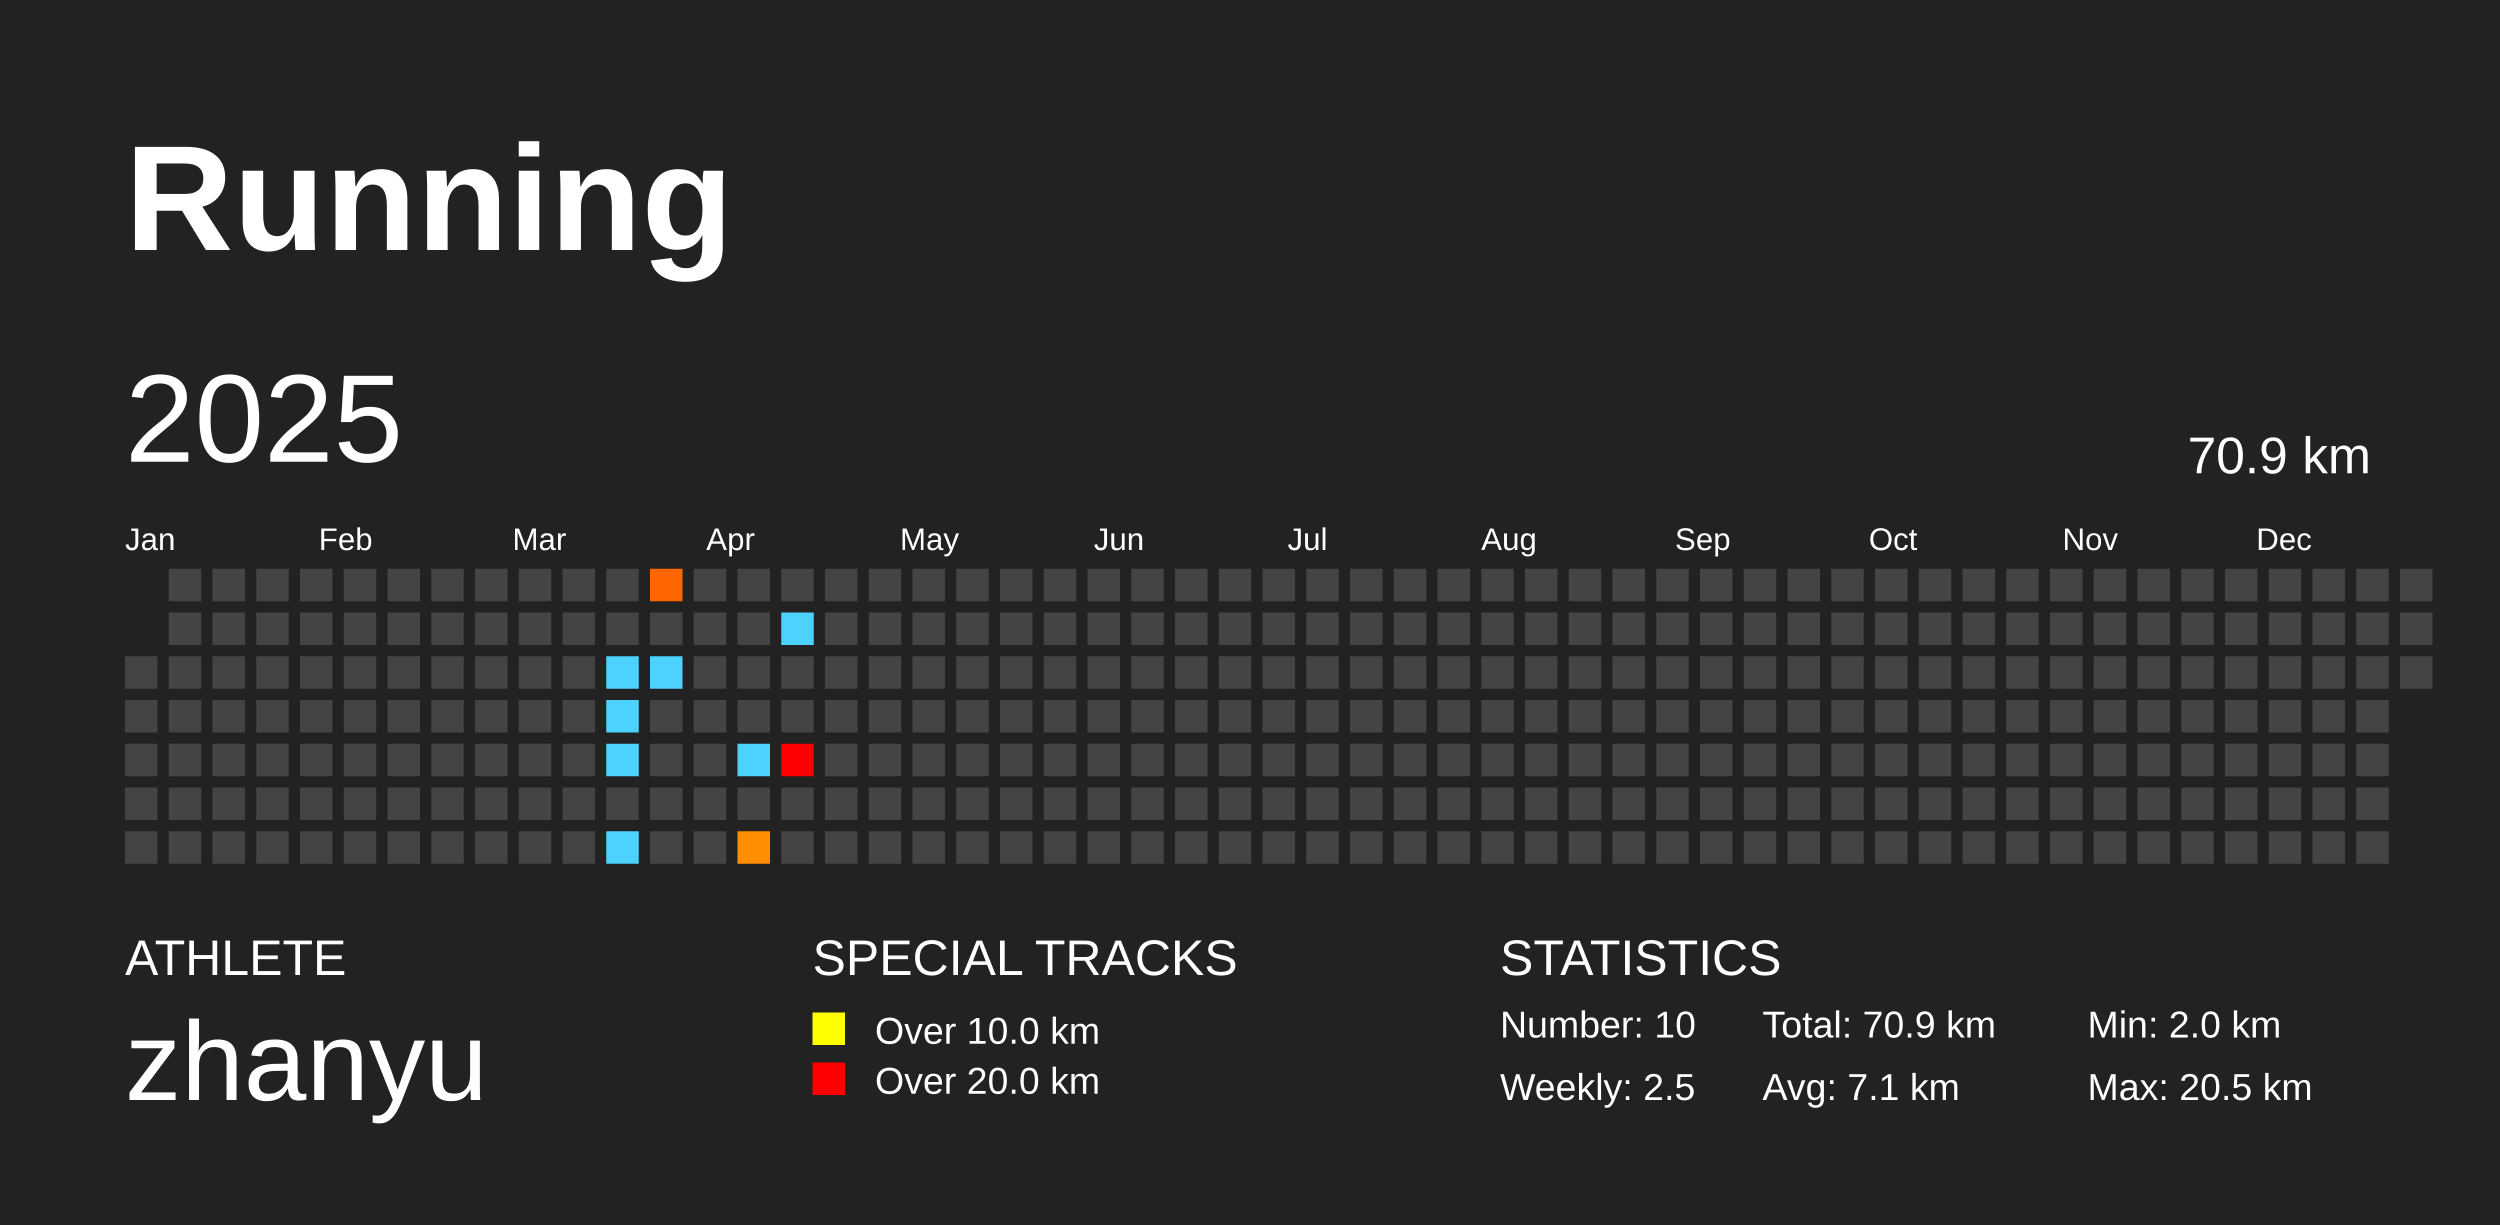
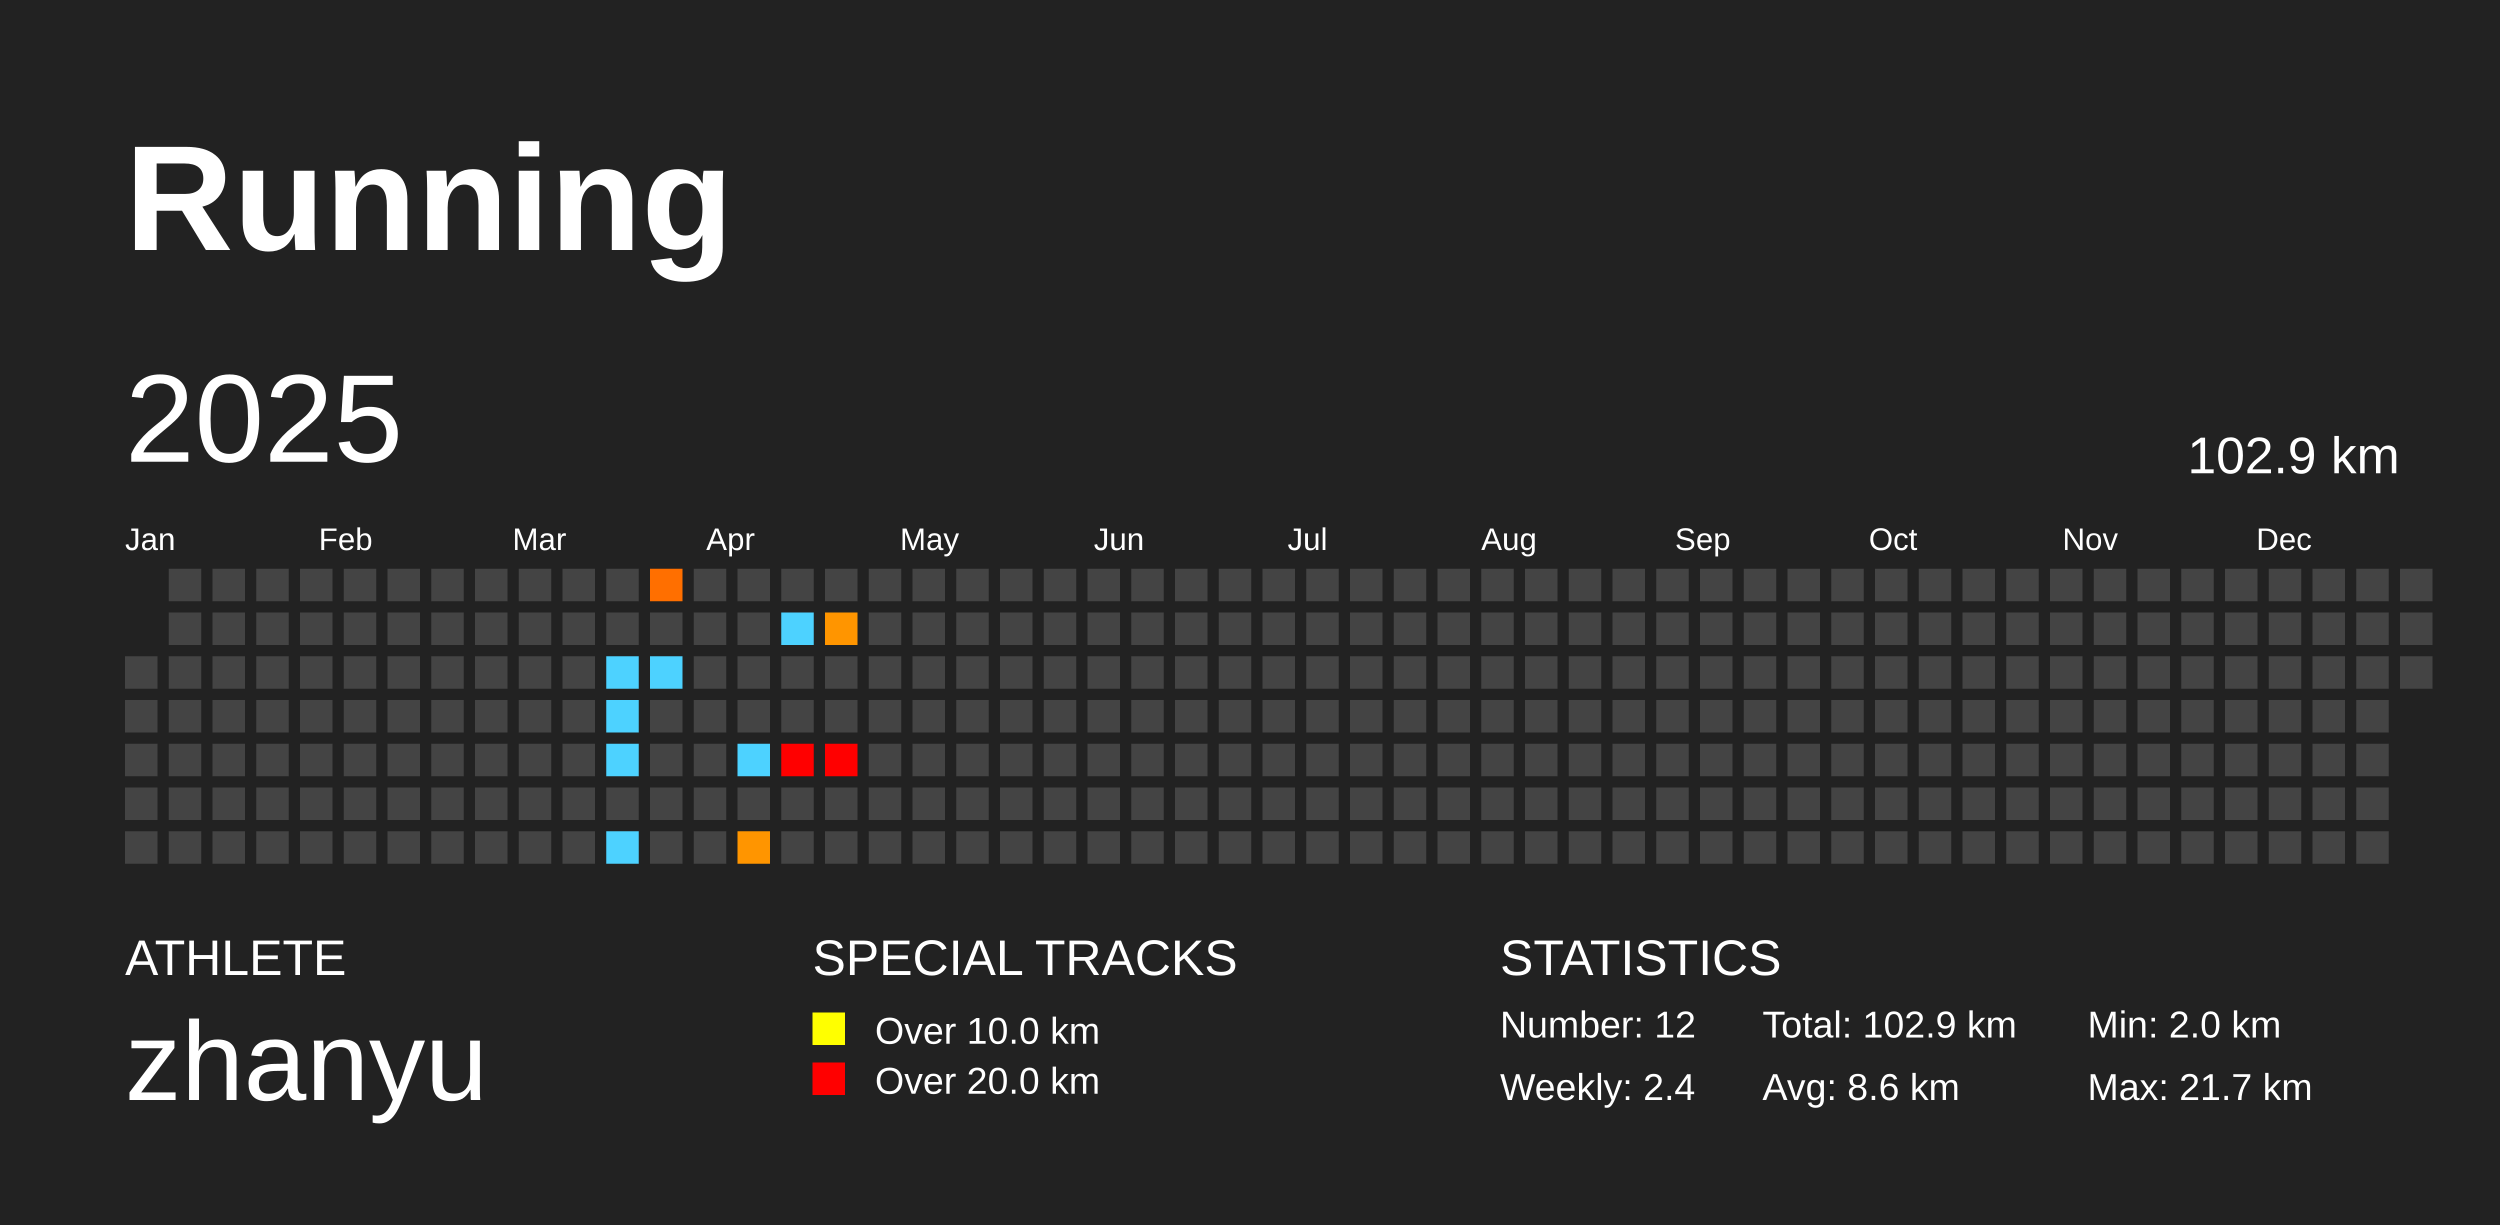
<svg xmlns="http://www.w3.org/2000/svg" baseProfile="full" height="98mm" version="1.1" viewBox="0,0,200,98" width="200mm">
  <defs />
  <rect fill="#222222" height="98" width="200" x="0" y="0" />
  <text fill="#FFFFFF" style="font-size:12px; font-family:Arial; font-weight:bold;" x="10" y="20">Running</text>
  <text fill="#FFFFFF" style="font-size:4px; font-family:Arial" x="10" y="78">ATHLETE</text>
  <text fill="#FFFFFF" style="font-size:9px; font-family:Arial" x="10" y="88">zhanyu</text>
  <text fill="#FFFFFF" style="font-size:4px; font-family:Arial" x="65" y="78">SPECIAL TRACKS</text>
  <rect fill="yellow" height="2.6" width="2.6" x="65" y="81" />
  <text fill="#FFFFFF" style="font-size:3px; font-family:Arial" x="70" y="83.5">Over 10.0 km</text>
  <rect fill="red" height="2.6" width="2.6" x="65" y="85" />
  <text fill="#FFFFFF" style="font-size:3px; font-family:Arial" x="70" y="87.5">Over 20.0 km</text>
  <text fill="#FFFFFF" style="font-size:4px; font-family:Arial" x="120" y="78">STATISTICS</text>
-   <text fill="#FFFFFF" style="font-size:3px; font-family:Arial" x="120" y="83">Number: 10</text>
-   <text fill="#FFFFFF" style="font-size:3px; font-family:Arial" x="120" y="88">Weekly: 2.5</text>
-   <text fill="#FFFFFF" style="font-size:3px; font-family:Arial" x="141" y="83">Total: 70.9 km</text>
-   <text fill="#FFFFFF" style="font-size:3px; font-family:Arial" x="141" y="88">Avg: 7.1 km</text>
+   <text fill="#FFFFFF" style="font-size:3px; font-family:Arial" x="120" y="83">Number: 12</text>
+   <text fill="#FFFFFF" style="font-size:3px; font-family:Arial" x="120" y="88">Weekly: 2.4</text>
+   <text fill="#FFFFFF" style="font-size:3px; font-family:Arial" x="141" y="83">Total: 102.9 km</text>
+   <text fill="#FFFFFF" style="font-size:3px; font-family:Arial" x="141" y="88">Avg: 8.6 km</text>
  <text fill="#FFFFFF" style="font-size:3px; font-family:Arial" x="167" y="83">Min: 2.0 km</text>
-   <text fill="#FFFFFF" style="font-size:3px; font-family:Arial" x="167" y="88">Max: 20.5 km</text>
+   <text fill="#FFFFFF" style="font-size:3px; font-family:Arial" x="167" y="88">Max: 21.7 km</text>
  <text dominant-baseline="hanging" fill="#FFFFFF" style="font-size:10.0px; font-family:Arial;" x="10" y="30">2025</text>
-   <text dominant-baseline="hanging" fill="#FFFFFF" style="font-size:4.125px; font-family:Arial;" x="175" y="35">70.9 km</text>
+   <text dominant-baseline="hanging" fill="#FFFFFF" style="font-size:4.125px; font-family:Arial;" x="175" y="35">102.9 km</text>
  <text fill="#FFFFFF" style="font-size:2.5px; font-family:Arial" x="10.0" y="44">Jan</text>
  <text fill="#FFFFFF" style="font-size:2.5px; font-family:Arial" x="25.5" y="44">Feb</text>
  <text fill="#FFFFFF" style="font-size:2.5px; font-family:Arial" x="41.0" y="44">Mar</text>
  <text fill="#FFFFFF" style="font-size:2.5px; font-family:Arial" x="56.5" y="44">Apr</text>
  <text fill="#FFFFFF" style="font-size:2.5px; font-family:Arial" x="72.0" y="44">May</text>
  <text fill="#FFFFFF" style="font-size:2.5px; font-family:Arial" x="87.5" y="44">Jun</text>
  <text fill="#FFFFFF" style="font-size:2.5px; font-family:Arial" x="103.0" y="44">Jul</text>
  <text fill="#FFFFFF" style="font-size:2.5px; font-family:Arial" x="118.5" y="44">Aug</text>
  <text fill="#FFFFFF" style="font-size:2.5px; font-family:Arial" x="134.0" y="44">Sep</text>
  <text fill="#FFFFFF" style="font-size:2.5px; font-family:Arial" x="149.5" y="44">Oct</text>
  <text fill="#FFFFFF" style="font-size:2.5px; font-family:Arial" x="165.0" y="44">Nov</text>
  <text fill="#FFFFFF" style="font-size:2.5px; font-family:Arial" x="180.5" y="44">Dec</text>
  <rect fill="#444444" height="2.6" width="2.6" x="10.0" y="52.5" />
  <rect fill="#444444" height="2.6" width="2.6" x="10.0" y="56.0" />
  <rect fill="#444444" height="2.6" width="2.6" x="10.0" y="59.5" />
  <rect fill="#444444" height="2.6" width="2.6" x="10.0" y="63.0" />
  <rect fill="#444444" height="2.6" width="2.6" x="10.0" y="66.5" />
  <rect fill="#444444" height="2.6" width="2.6" x="13.5" y="45.5" />
  <rect fill="#444444" height="2.6" width="2.6" x="13.5" y="49.0" />
  <rect fill="#444444" height="2.6" width="2.6" x="13.5" y="52.5" />
  <rect fill="#444444" height="2.6" width="2.6" x="13.5" y="56.0" />
  <rect fill="#444444" height="2.6" width="2.6" x="13.5" y="59.5" />
  <rect fill="#444444" height="2.6" width="2.6" x="13.5" y="63.0" />
  <rect fill="#444444" height="2.6" width="2.6" x="13.5" y="66.5" />
  <rect fill="#444444" height="2.6" width="2.6" x="17.0" y="45.5" />
  <rect fill="#444444" height="2.6" width="2.6" x="17.0" y="49.0" />
  <rect fill="#444444" height="2.6" width="2.6" x="17.0" y="52.5" />
  <rect fill="#444444" height="2.6" width="2.6" x="17.0" y="56.0" />
  <rect fill="#444444" height="2.6" width="2.6" x="17.0" y="59.5" />
  <rect fill="#444444" height="2.6" width="2.6" x="17.0" y="63.0" />
  <rect fill="#444444" height="2.6" width="2.6" x="17.0" y="66.5" />
  <rect fill="#444444" height="2.6" width="2.6" x="20.5" y="45.5" />
  <rect fill="#444444" height="2.6" width="2.6" x="20.5" y="49.0" />
  <rect fill="#444444" height="2.6" width="2.6" x="20.5" y="52.5" />
  <rect fill="#444444" height="2.6" width="2.6" x="20.5" y="56.0" />
  <rect fill="#444444" height="2.6" width="2.6" x="20.5" y="59.5" />
  <rect fill="#444444" height="2.6" width="2.6" x="20.5" y="63.0" />
  <rect fill="#444444" height="2.6" width="2.6" x="20.5" y="66.5" />
  <rect fill="#444444" height="2.6" width="2.6" x="24.0" y="45.5" />
  <rect fill="#444444" height="2.6" width="2.6" x="24.0" y="49.0" />
  <rect fill="#444444" height="2.6" width="2.6" x="24.0" y="52.5" />
  <rect fill="#444444" height="2.6" width="2.6" x="24.0" y="56.0" />
  <rect fill="#444444" height="2.6" width="2.6" x="24.0" y="59.5" />
  <rect fill="#444444" height="2.6" width="2.6" x="24.0" y="63.0" />
  <rect fill="#444444" height="2.6" width="2.6" x="24.0" y="66.5" />
  <rect fill="#444444" height="2.6" width="2.6" x="27.5" y="45.5" />
  <rect fill="#444444" height="2.6" width="2.6" x="27.5" y="49.0" />
  <rect fill="#444444" height="2.6" width="2.6" x="27.5" y="52.5" />
  <rect fill="#444444" height="2.6" width="2.6" x="27.5" y="56.0" />
  <rect fill="#444444" height="2.6" width="2.6" x="27.5" y="59.5" />
  <rect fill="#444444" height="2.6" width="2.6" x="27.5" y="63.0" />
  <rect fill="#444444" height="2.6" width="2.6" x="27.5" y="66.5" />
  <rect fill="#444444" height="2.6" width="2.6" x="31.0" y="45.5" />
  <rect fill="#444444" height="2.6" width="2.6" x="31.0" y="49.0" />
  <rect fill="#444444" height="2.6" width="2.6" x="31.0" y="52.5" />
  <rect fill="#444444" height="2.6" width="2.6" x="31.0" y="56.0" />
  <rect fill="#444444" height="2.6" width="2.6" x="31.0" y="59.5" />
  <rect fill="#444444" height="2.6" width="2.6" x="31.0" y="63.0" />
  <rect fill="#444444" height="2.6" width="2.6" x="31.0" y="66.5" />
  <rect fill="#444444" height="2.6" width="2.6" x="34.5" y="45.5" />
  <rect fill="#444444" height="2.6" width="2.6" x="34.5" y="49.0" />
  <rect fill="#444444" height="2.6" width="2.6" x="34.5" y="52.5" />
  <rect fill="#444444" height="2.6" width="2.6" x="34.5" y="56.0" />
  <rect fill="#444444" height="2.6" width="2.6" x="34.5" y="59.5" />
  <rect fill="#444444" height="2.6" width="2.6" x="34.5" y="63.0" />
  <rect fill="#444444" height="2.6" width="2.6" x="34.5" y="66.5" />
  <rect fill="#444444" height="2.6" width="2.6" x="38.0" y="45.5" />
  <rect fill="#444444" height="2.6" width="2.6" x="38.0" y="49.0" />
  <rect fill="#444444" height="2.6" width="2.6" x="38.0" y="52.5" />
  <rect fill="#444444" height="2.6" width="2.6" x="38.0" y="56.0" />
  <rect fill="#444444" height="2.6" width="2.6" x="38.0" y="59.5" />
  <rect fill="#444444" height="2.6" width="2.6" x="38.0" y="63.0" />
  <rect fill="#444444" height="2.6" width="2.6" x="38.0" y="66.5" />
  <rect fill="#444444" height="2.6" width="2.6" x="41.5" y="45.5" />
  <rect fill="#444444" height="2.6" width="2.6" x="41.5" y="49.0" />
  <rect fill="#444444" height="2.6" width="2.6" x="41.5" y="52.5" />
  <rect fill="#444444" height="2.6" width="2.6" x="41.5" y="56.0" />
  <rect fill="#444444" height="2.6" width="2.6" x="41.5" y="59.5" />
  <rect fill="#444444" height="2.6" width="2.6" x="41.5" y="63.0" />
  <rect fill="#444444" height="2.6" width="2.6" x="41.5" y="66.5" />
  <rect fill="#444444" height="2.6" width="2.6" x="45.0" y="45.5" />
  <rect fill="#444444" height="2.6" width="2.6" x="45.0" y="49.0" />
  <rect fill="#444444" height="2.6" width="2.6" x="45.0" y="52.5" />
  <rect fill="#444444" height="2.6" width="2.6" x="45.0" y="56.0" />
  <rect fill="#444444" height="2.6" width="2.6" x="45.0" y="59.5" />
  <rect fill="#444444" height="2.6" width="2.6" x="45.0" y="63.0" />
  <rect fill="#444444" height="2.6" width="2.6" x="45.0" y="66.5" />
  <rect fill="#444444" height="2.6" width="2.6" x="48.5" y="45.5" />
  <rect fill="#444444" height="2.6" width="2.6" x="48.5" y="49.0" />
  <rect fill="#4dd2ff" height="2.6" width="2.6" x="48.5" y="52.5" />
  <rect fill="#4dd2ff" height="2.6" width="2.6" x="48.5" y="56.0" />
  <rect fill="#4dd2ff" height="2.6" width="2.6" x="48.5" y="59.5" />
  <rect fill="#444444" height="2.6" width="2.6" x="48.5" y="63.0" />
  <rect fill="#4dd2ff" height="2.6" width="2.6" x="48.5" y="66.5" />
-   <rect fill="#ff6600" height="2.6" width="2.6" x="52.0" y="45.5" />
+   <rect fill="#ff6f00" height="2.6" width="2.6" x="52.0" y="45.5" />
  <rect fill="#444444" height="2.6" width="2.6" x="52.0" y="49.0" />
  <rect fill="#4dd2ff" height="2.6" width="2.6" x="52.0" y="52.5" />
  <rect fill="#444444" height="2.6" width="2.6" x="52.0" y="56.0" />
  <rect fill="#444444" height="2.6" width="2.6" x="52.0" y="59.5" />
  <rect fill="#444444" height="2.6" width="2.6" x="52.0" y="63.0" />
  <rect fill="#444444" height="2.6" width="2.6" x="52.0" y="66.5" />
  <rect fill="#444444" height="2.6" width="2.6" x="55.5" y="45.5" />
  <rect fill="#444444" height="2.6" width="2.6" x="55.5" y="49.0" />
  <rect fill="#444444" height="2.6" width="2.6" x="55.5" y="52.5" />
  <rect fill="#444444" height="2.6" width="2.6" x="55.5" y="56.0" />
  <rect fill="#444444" height="2.6" width="2.6" x="55.5" y="59.5" />
  <rect fill="#444444" height="2.6" width="2.6" x="55.5" y="63.0" />
  <rect fill="#444444" height="2.6" width="2.6" x="55.5" y="66.5" />
  <rect fill="#444444" height="2.6" width="2.6" x="59.0" y="45.5" />
  <rect fill="#444444" height="2.6" width="2.6" x="59.0" y="49.0" />
  <rect fill="#444444" height="2.6" width="2.6" x="59.0" y="52.5" />
  <rect fill="#444444" height="2.6" width="2.6" x="59.0" y="56.0" />
  <rect fill="#4dd2ff" height="2.6" width="2.6" x="59.0" y="59.5" />
  <rect fill="#444444" height="2.6" width="2.6" x="59.0" y="63.0" />
-   <rect fill="#ff8e00" height="2.6" width="2.6" x="59.0" y="66.5" />
+   <rect fill="#ff9500" height="2.6" width="2.6" x="59.0" y="66.5" />
  <rect fill="#444444" height="2.6" width="2.6" x="62.5" y="45.5" />
  <rect fill="#4dd2ff" height="2.6" width="2.6" x="62.5" y="49.0" />
  <rect fill="#444444" height="2.6" width="2.6" x="62.5" y="52.5" />
  <rect fill="#444444" height="2.6" width="2.6" x="62.5" y="56.0" />
  <rect fill="red" height="2.6" width="2.6" x="62.5" y="59.5" />
  <rect fill="#444444" height="2.6" width="2.6" x="62.5" y="63.0" />
  <rect fill="#444444" height="2.6" width="2.6" x="62.5" y="66.5" />
  <rect fill="#444444" height="2.6" width="2.6" x="66.0" y="45.5" />
-   <rect fill="#444444" height="2.6" width="2.6" x="66.0" y="49.0" />
+   <rect fill="#ff9500" height="2.6" width="2.6" x="66.0" y="49.0" />
  <rect fill="#444444" height="2.6" width="2.6" x="66.0" y="52.5" />
  <rect fill="#444444" height="2.6" width="2.6" x="66.0" y="56.0" />
-   <rect fill="#444444" height="2.6" width="2.6" x="66.0" y="59.5" />
+   <rect fill="red" height="2.6" width="2.6" x="66.0" y="59.5" />
  <rect fill="#444444" height="2.6" width="2.6" x="66.0" y="63.0" />
  <rect fill="#444444" height="2.6" width="2.6" x="66.0" y="66.5" />
  <rect fill="#444444" height="2.6" width="2.6" x="69.5" y="45.5" />
  <rect fill="#444444" height="2.6" width="2.6" x="69.5" y="49.0" />
  <rect fill="#444444" height="2.6" width="2.6" x="69.5" y="52.5" />
  <rect fill="#444444" height="2.6" width="2.6" x="69.5" y="56.0" />
  <rect fill="#444444" height="2.6" width="2.6" x="69.5" y="59.5" />
  <rect fill="#444444" height="2.6" width="2.6" x="69.5" y="63.0" />
  <rect fill="#444444" height="2.6" width="2.6" x="69.5" y="66.5" />
  <rect fill="#444444" height="2.6" width="2.6" x="73.0" y="45.5" />
  <rect fill="#444444" height="2.6" width="2.6" x="73.0" y="49.0" />
  <rect fill="#444444" height="2.6" width="2.6" x="73.0" y="52.5" />
  <rect fill="#444444" height="2.6" width="2.6" x="73.0" y="56.0" />
  <rect fill="#444444" height="2.6" width="2.6" x="73.0" y="59.5" />
  <rect fill="#444444" height="2.6" width="2.6" x="73.0" y="63.0" />
  <rect fill="#444444" height="2.6" width="2.6" x="73.0" y="66.5" />
  <rect fill="#444444" height="2.6" width="2.6" x="76.5" y="45.5" />
  <rect fill="#444444" height="2.6" width="2.6" x="76.5" y="49.0" />
  <rect fill="#444444" height="2.6" width="2.6" x="76.5" y="52.5" />
  <rect fill="#444444" height="2.6" width="2.6" x="76.5" y="56.0" />
  <rect fill="#444444" height="2.6" width="2.6" x="76.5" y="59.5" />
  <rect fill="#444444" height="2.6" width="2.6" x="76.5" y="63.0" />
  <rect fill="#444444" height="2.6" width="2.6" x="76.5" y="66.5" />
  <rect fill="#444444" height="2.6" width="2.6" x="80.0" y="45.5" />
  <rect fill="#444444" height="2.6" width="2.6" x="80.0" y="49.0" />
  <rect fill="#444444" height="2.6" width="2.6" x="80.0" y="52.5" />
  <rect fill="#444444" height="2.6" width="2.6" x="80.0" y="56.0" />
  <rect fill="#444444" height="2.6" width="2.6" x="80.0" y="59.5" />
  <rect fill="#444444" height="2.6" width="2.6" x="80.0" y="63.0" />
  <rect fill="#444444" height="2.6" width="2.6" x="80.0" y="66.5" />
  <rect fill="#444444" height="2.6" width="2.6" x="83.5" y="45.5" />
  <rect fill="#444444" height="2.6" width="2.6" x="83.5" y="49.0" />
  <rect fill="#444444" height="2.6" width="2.6" x="83.5" y="52.5" />
  <rect fill="#444444" height="2.6" width="2.6" x="83.5" y="56.0" />
  <rect fill="#444444" height="2.6" width="2.6" x="83.5" y="59.5" />
  <rect fill="#444444" height="2.6" width="2.6" x="83.5" y="63.0" />
  <rect fill="#444444" height="2.6" width="2.6" x="83.5" y="66.5" />
  <rect fill="#444444" height="2.6" width="2.6" x="87.0" y="45.5" />
  <rect fill="#444444" height="2.6" width="2.6" x="87.0" y="49.0" />
  <rect fill="#444444" height="2.6" width="2.6" x="87.0" y="52.5" />
  <rect fill="#444444" height="2.6" width="2.6" x="87.0" y="56.0" />
  <rect fill="#444444" height="2.6" width="2.6" x="87.0" y="59.5" />
  <rect fill="#444444" height="2.6" width="2.6" x="87.0" y="63.0" />
  <rect fill="#444444" height="2.6" width="2.6" x="87.0" y="66.5" />
  <rect fill="#444444" height="2.6" width="2.6" x="90.5" y="45.5" />
  <rect fill="#444444" height="2.6" width="2.6" x="90.5" y="49.0" />
  <rect fill="#444444" height="2.6" width="2.6" x="90.5" y="52.5" />
  <rect fill="#444444" height="2.6" width="2.6" x="90.5" y="56.0" />
  <rect fill="#444444" height="2.6" width="2.6" x="90.5" y="59.5" />
  <rect fill="#444444" height="2.6" width="2.6" x="90.5" y="63.0" />
  <rect fill="#444444" height="2.6" width="2.6" x="90.5" y="66.5" />
  <rect fill="#444444" height="2.6" width="2.6" x="94.0" y="45.5" />
  <rect fill="#444444" height="2.6" width="2.6" x="94.0" y="49.0" />
  <rect fill="#444444" height="2.6" width="2.6" x="94.0" y="52.5" />
  <rect fill="#444444" height="2.6" width="2.6" x="94.0" y="56.0" />
  <rect fill="#444444" height="2.6" width="2.6" x="94.0" y="59.5" />
  <rect fill="#444444" height="2.6" width="2.6" x="94.0" y="63.0" />
  <rect fill="#444444" height="2.6" width="2.6" x="94.0" y="66.5" />
  <rect fill="#444444" height="2.6" width="2.6" x="97.5" y="45.5" />
  <rect fill="#444444" height="2.6" width="2.6" x="97.5" y="49.0" />
  <rect fill="#444444" height="2.6" width="2.6" x="97.5" y="52.5" />
  <rect fill="#444444" height="2.6" width="2.6" x="97.5" y="56.0" />
  <rect fill="#444444" height="2.6" width="2.6" x="97.5" y="59.5" />
  <rect fill="#444444" height="2.6" width="2.6" x="97.5" y="63.0" />
  <rect fill="#444444" height="2.6" width="2.6" x="97.5" y="66.5" />
  <rect fill="#444444" height="2.6" width="2.6" x="101.0" y="45.5" />
  <rect fill="#444444" height="2.6" width="2.6" x="101.0" y="49.0" />
  <rect fill="#444444" height="2.6" width="2.6" x="101.0" y="52.5" />
  <rect fill="#444444" height="2.6" width="2.6" x="101.0" y="56.0" />
  <rect fill="#444444" height="2.6" width="2.6" x="101.0" y="59.5" />
  <rect fill="#444444" height="2.6" width="2.6" x="101.0" y="63.0" />
  <rect fill="#444444" height="2.6" width="2.6" x="101.0" y="66.5" />
  <rect fill="#444444" height="2.6" width="2.6" x="104.5" y="45.5" />
  <rect fill="#444444" height="2.6" width="2.6" x="104.5" y="49.0" />
  <rect fill="#444444" height="2.6" width="2.6" x="104.5" y="52.5" />
  <rect fill="#444444" height="2.6" width="2.6" x="104.5" y="56.0" />
  <rect fill="#444444" height="2.6" width="2.6" x="104.5" y="59.5" />
  <rect fill="#444444" height="2.6" width="2.6" x="104.5" y="63.0" />
  <rect fill="#444444" height="2.6" width="2.6" x="104.5" y="66.5" />
  <rect fill="#444444" height="2.6" width="2.6" x="108.0" y="45.5" />
  <rect fill="#444444" height="2.6" width="2.6" x="108.0" y="49.0" />
  <rect fill="#444444" height="2.6" width="2.6" x="108.0" y="52.5" />
  <rect fill="#444444" height="2.6" width="2.6" x="108.0" y="56.0" />
  <rect fill="#444444" height="2.6" width="2.6" x="108.0" y="59.5" />
  <rect fill="#444444" height="2.6" width="2.6" x="108.0" y="63.0" />
  <rect fill="#444444" height="2.6" width="2.6" x="108.0" y="66.5" />
  <rect fill="#444444" height="2.6" width="2.6" x="111.5" y="45.5" />
  <rect fill="#444444" height="2.6" width="2.6" x="111.5" y="49.0" />
  <rect fill="#444444" height="2.6" width="2.6" x="111.5" y="52.5" />
  <rect fill="#444444" height="2.6" width="2.6" x="111.5" y="56.0" />
  <rect fill="#444444" height="2.6" width="2.6" x="111.5" y="59.5" />
  <rect fill="#444444" height="2.6" width="2.6" x="111.5" y="63.0" />
  <rect fill="#444444" height="2.6" width="2.6" x="111.5" y="66.5" />
  <rect fill="#444444" height="2.6" width="2.6" x="115.0" y="45.5" />
  <rect fill="#444444" height="2.6" width="2.6" x="115.0" y="49.0" />
  <rect fill="#444444" height="2.6" width="2.6" x="115.0" y="52.5" />
  <rect fill="#444444" height="2.6" width="2.6" x="115.0" y="56.0" />
  <rect fill="#444444" height="2.6" width="2.6" x="115.0" y="59.5" />
  <rect fill="#444444" height="2.6" width="2.6" x="115.0" y="63.0" />
  <rect fill="#444444" height="2.6" width="2.6" x="115.0" y="66.5" />
  <rect fill="#444444" height="2.6" width="2.6" x="118.5" y="45.5" />
  <rect fill="#444444" height="2.6" width="2.6" x="118.5" y="49.0" />
  <rect fill="#444444" height="2.6" width="2.6" x="118.5" y="52.5" />
  <rect fill="#444444" height="2.6" width="2.6" x="118.5" y="56.0" />
  <rect fill="#444444" height="2.6" width="2.6" x="118.5" y="59.5" />
  <rect fill="#444444" height="2.6" width="2.6" x="118.5" y="63.0" />
  <rect fill="#444444" height="2.6" width="2.6" x="118.5" y="66.5" />
  <rect fill="#444444" height="2.6" width="2.6" x="122.0" y="45.5" />
  <rect fill="#444444" height="2.6" width="2.6" x="122.0" y="49.0" />
  <rect fill="#444444" height="2.6" width="2.6" x="122.0" y="52.5" />
  <rect fill="#444444" height="2.6" width="2.6" x="122.0" y="56.0" />
  <rect fill="#444444" height="2.6" width="2.6" x="122.0" y="59.5" />
  <rect fill="#444444" height="2.6" width="2.6" x="122.0" y="63.0" />
  <rect fill="#444444" height="2.6" width="2.6" x="122.0" y="66.5" />
  <rect fill="#444444" height="2.6" width="2.6" x="125.5" y="45.5" />
  <rect fill="#444444" height="2.6" width="2.6" x="125.5" y="49.0" />
  <rect fill="#444444" height="2.6" width="2.6" x="125.5" y="52.5" />
  <rect fill="#444444" height="2.6" width="2.6" x="125.5" y="56.0" />
  <rect fill="#444444" height="2.6" width="2.6" x="125.5" y="59.5" />
  <rect fill="#444444" height="2.6" width="2.6" x="125.5" y="63.0" />
  <rect fill="#444444" height="2.6" width="2.6" x="125.5" y="66.5" />
  <rect fill="#444444" height="2.6" width="2.6" x="129.0" y="45.5" />
  <rect fill="#444444" height="2.6" width="2.6" x="129.0" y="49.0" />
  <rect fill="#444444" height="2.6" width="2.6" x="129.0" y="52.5" />
  <rect fill="#444444" height="2.6" width="2.6" x="129.0" y="56.0" />
  <rect fill="#444444" height="2.6" width="2.6" x="129.0" y="59.5" />
  <rect fill="#444444" height="2.6" width="2.6" x="129.0" y="63.0" />
  <rect fill="#444444" height="2.6" width="2.6" x="129.0" y="66.5" />
  <rect fill="#444444" height="2.6" width="2.6" x="132.5" y="45.5" />
  <rect fill="#444444" height="2.6" width="2.6" x="132.5" y="49.0" />
  <rect fill="#444444" height="2.6" width="2.6" x="132.5" y="52.5" />
  <rect fill="#444444" height="2.6" width="2.6" x="132.5" y="56.0" />
  <rect fill="#444444" height="2.6" width="2.6" x="132.5" y="59.5" />
  <rect fill="#444444" height="2.6" width="2.6" x="132.5" y="63.0" />
  <rect fill="#444444" height="2.6" width="2.6" x="132.5" y="66.5" />
  <rect fill="#444444" height="2.6" width="2.6" x="136.0" y="45.5" />
  <rect fill="#444444" height="2.6" width="2.6" x="136.0" y="49.0" />
  <rect fill="#444444" height="2.6" width="2.6" x="136.0" y="52.5" />
  <rect fill="#444444" height="2.6" width="2.6" x="136.0" y="56.0" />
  <rect fill="#444444" height="2.6" width="2.6" x="136.0" y="59.5" />
  <rect fill="#444444" height="2.6" width="2.6" x="136.0" y="63.0" />
  <rect fill="#444444" height="2.6" width="2.6" x="136.0" y="66.5" />
  <rect fill="#444444" height="2.6" width="2.6" x="139.5" y="45.5" />
  <rect fill="#444444" height="2.6" width="2.6" x="139.5" y="49.0" />
  <rect fill="#444444" height="2.6" width="2.6" x="139.5" y="52.5" />
  <rect fill="#444444" height="2.6" width="2.6" x="139.5" y="56.0" />
  <rect fill="#444444" height="2.6" width="2.6" x="139.5" y="59.5" />
  <rect fill="#444444" height="2.6" width="2.6" x="139.5" y="63.0" />
  <rect fill="#444444" height="2.6" width="2.6" x="139.5" y="66.5" />
  <rect fill="#444444" height="2.6" width="2.6" x="143.0" y="45.5" />
  <rect fill="#444444" height="2.6" width="2.6" x="143.0" y="49.0" />
  <rect fill="#444444" height="2.6" width="2.6" x="143.0" y="52.5" />
  <rect fill="#444444" height="2.6" width="2.6" x="143.0" y="56.0" />
  <rect fill="#444444" height="2.6" width="2.6" x="143.0" y="59.5" />
  <rect fill="#444444" height="2.6" width="2.6" x="143.0" y="63.0" />
  <rect fill="#444444" height="2.6" width="2.6" x="143.0" y="66.5" />
  <rect fill="#444444" height="2.6" width="2.6" x="146.5" y="45.5" />
  <rect fill="#444444" height="2.6" width="2.6" x="146.5" y="49.0" />
  <rect fill="#444444" height="2.6" width="2.6" x="146.5" y="52.5" />
  <rect fill="#444444" height="2.6" width="2.6" x="146.5" y="56.0" />
  <rect fill="#444444" height="2.6" width="2.6" x="146.5" y="59.5" />
  <rect fill="#444444" height="2.6" width="2.6" x="146.5" y="63.0" />
  <rect fill="#444444" height="2.6" width="2.6" x="146.5" y="66.5" />
  <rect fill="#444444" height="2.6" width="2.6" x="150.0" y="45.5" />
  <rect fill="#444444" height="2.6" width="2.6" x="150.0" y="49.0" />
  <rect fill="#444444" height="2.6" width="2.6" x="150.0" y="52.5" />
  <rect fill="#444444" height="2.6" width="2.6" x="150.0" y="56.0" />
  <rect fill="#444444" height="2.6" width="2.6" x="150.0" y="59.5" />
  <rect fill="#444444" height="2.6" width="2.6" x="150.0" y="63.0" />
  <rect fill="#444444" height="2.6" width="2.6" x="150.0" y="66.5" />
  <rect fill="#444444" height="2.6" width="2.6" x="153.5" y="45.5" />
  <rect fill="#444444" height="2.6" width="2.6" x="153.5" y="49.0" />
  <rect fill="#444444" height="2.6" width="2.6" x="153.5" y="52.5" />
  <rect fill="#444444" height="2.6" width="2.6" x="153.5" y="56.0" />
  <rect fill="#444444" height="2.6" width="2.6" x="153.5" y="59.5" />
  <rect fill="#444444" height="2.6" width="2.6" x="153.5" y="63.0" />
  <rect fill="#444444" height="2.6" width="2.6" x="153.5" y="66.5" />
  <rect fill="#444444" height="2.6" width="2.6" x="157.0" y="45.5" />
  <rect fill="#444444" height="2.6" width="2.6" x="157.0" y="49.0" />
  <rect fill="#444444" height="2.6" width="2.6" x="157.0" y="52.5" />
  <rect fill="#444444" height="2.6" width="2.6" x="157.0" y="56.0" />
  <rect fill="#444444" height="2.6" width="2.6" x="157.0" y="59.5" />
  <rect fill="#444444" height="2.6" width="2.6" x="157.0" y="63.0" />
  <rect fill="#444444" height="2.6" width="2.6" x="157.0" y="66.5" />
  <rect fill="#444444" height="2.6" width="2.6" x="160.5" y="45.5" />
  <rect fill="#444444" height="2.6" width="2.6" x="160.5" y="49.0" />
  <rect fill="#444444" height="2.6" width="2.6" x="160.5" y="52.5" />
  <rect fill="#444444" height="2.6" width="2.6" x="160.5" y="56.0" />
  <rect fill="#444444" height="2.6" width="2.6" x="160.5" y="59.5" />
  <rect fill="#444444" height="2.6" width="2.6" x="160.5" y="63.0" />
  <rect fill="#444444" height="2.6" width="2.6" x="160.5" y="66.5" />
  <rect fill="#444444" height="2.6" width="2.6" x="164.0" y="45.5" />
  <rect fill="#444444" height="2.6" width="2.6" x="164.0" y="49.0" />
  <rect fill="#444444" height="2.6" width="2.6" x="164.0" y="52.5" />
  <rect fill="#444444" height="2.6" width="2.6" x="164.0" y="56.0" />
  <rect fill="#444444" height="2.6" width="2.6" x="164.0" y="59.5" />
  <rect fill="#444444" height="2.6" width="2.6" x="164.0" y="63.0" />
  <rect fill="#444444" height="2.6" width="2.6" x="164.0" y="66.5" />
  <rect fill="#444444" height="2.6" width="2.6" x="167.5" y="45.5" />
  <rect fill="#444444" height="2.6" width="2.6" x="167.5" y="49.0" />
  <rect fill="#444444" height="2.6" width="2.6" x="167.5" y="52.5" />
  <rect fill="#444444" height="2.6" width="2.6" x="167.5" y="56.0" />
  <rect fill="#444444" height="2.6" width="2.6" x="167.5" y="59.5" />
  <rect fill="#444444" height="2.6" width="2.6" x="167.5" y="63.0" />
  <rect fill="#444444" height="2.6" width="2.6" x="167.5" y="66.5" />
  <rect fill="#444444" height="2.6" width="2.6" x="171.0" y="45.5" />
  <rect fill="#444444" height="2.6" width="2.6" x="171.0" y="49.0" />
  <rect fill="#444444" height="2.6" width="2.6" x="171.0" y="52.5" />
  <rect fill="#444444" height="2.6" width="2.6" x="171.0" y="56.0" />
  <rect fill="#444444" height="2.6" width="2.6" x="171.0" y="59.5" />
  <rect fill="#444444" height="2.6" width="2.6" x="171.0" y="63.0" />
  <rect fill="#444444" height="2.6" width="2.6" x="171.0" y="66.5" />
  <rect fill="#444444" height="2.6" width="2.6" x="174.5" y="45.5" />
  <rect fill="#444444" height="2.6" width="2.6" x="174.5" y="49.0" />
  <rect fill="#444444" height="2.6" width="2.6" x="174.5" y="52.5" />
  <rect fill="#444444" height="2.6" width="2.6" x="174.5" y="56.0" />
  <rect fill="#444444" height="2.6" width="2.6" x="174.5" y="59.5" />
  <rect fill="#444444" height="2.6" width="2.6" x="174.5" y="63.0" />
  <rect fill="#444444" height="2.6" width="2.6" x="174.5" y="66.5" />
  <rect fill="#444444" height="2.6" width="2.6" x="178.0" y="45.5" />
  <rect fill="#444444" height="2.6" width="2.6" x="178.0" y="49.0" />
  <rect fill="#444444" height="2.6" width="2.6" x="178.0" y="52.5" />
  <rect fill="#444444" height="2.6" width="2.6" x="178.0" y="56.0" />
  <rect fill="#444444" height="2.6" width="2.6" x="178.0" y="59.5" />
  <rect fill="#444444" height="2.6" width="2.6" x="178.0" y="63.0" />
  <rect fill="#444444" height="2.6" width="2.6" x="178.0" y="66.5" />
  <rect fill="#444444" height="2.6" width="2.6" x="181.5" y="45.5" />
  <rect fill="#444444" height="2.6" width="2.6" x="181.5" y="49.0" />
  <rect fill="#444444" height="2.6" width="2.6" x="181.5" y="52.5" />
  <rect fill="#444444" height="2.6" width="2.6" x="181.5" y="56.0" />
  <rect fill="#444444" height="2.6" width="2.6" x="181.5" y="59.5" />
  <rect fill="#444444" height="2.6" width="2.6" x="181.5" y="63.0" />
  <rect fill="#444444" height="2.6" width="2.6" x="181.5" y="66.5" />
  <rect fill="#444444" height="2.6" width="2.6" x="185.0" y="45.5" />
  <rect fill="#444444" height="2.6" width="2.6" x="185.0" y="49.0" />
  <rect fill="#444444" height="2.6" width="2.6" x="185.0" y="52.5" />
  <rect fill="#444444" height="2.6" width="2.6" x="185.0" y="56.0" />
  <rect fill="#444444" height="2.6" width="2.6" x="185.0" y="59.5" />
  <rect fill="#444444" height="2.6" width="2.6" x="185.0" y="63.0" />
  <rect fill="#444444" height="2.6" width="2.6" x="185.0" y="66.5" />
  <rect fill="#444444" height="2.6" width="2.6" x="188.5" y="45.5" />
  <rect fill="#444444" height="2.6" width="2.6" x="188.5" y="49.0" />
  <rect fill="#444444" height="2.6" width="2.6" x="188.5" y="52.5" />
  <rect fill="#444444" height="2.6" width="2.6" x="188.5" y="56.0" />
  <rect fill="#444444" height="2.6" width="2.6" x="188.5" y="59.5" />
  <rect fill="#444444" height="2.6" width="2.6" x="188.5" y="63.0" />
  <rect fill="#444444" height="2.6" width="2.6" x="188.5" y="66.5" />
  <rect fill="#444444" height="2.6" width="2.6" x="192.0" y="45.5" />
  <rect fill="#444444" height="2.6" width="2.6" x="192.0" y="49.0" />
  <rect fill="#444444" height="2.6" width="2.6" x="192.0" y="52.5" />
</svg>
